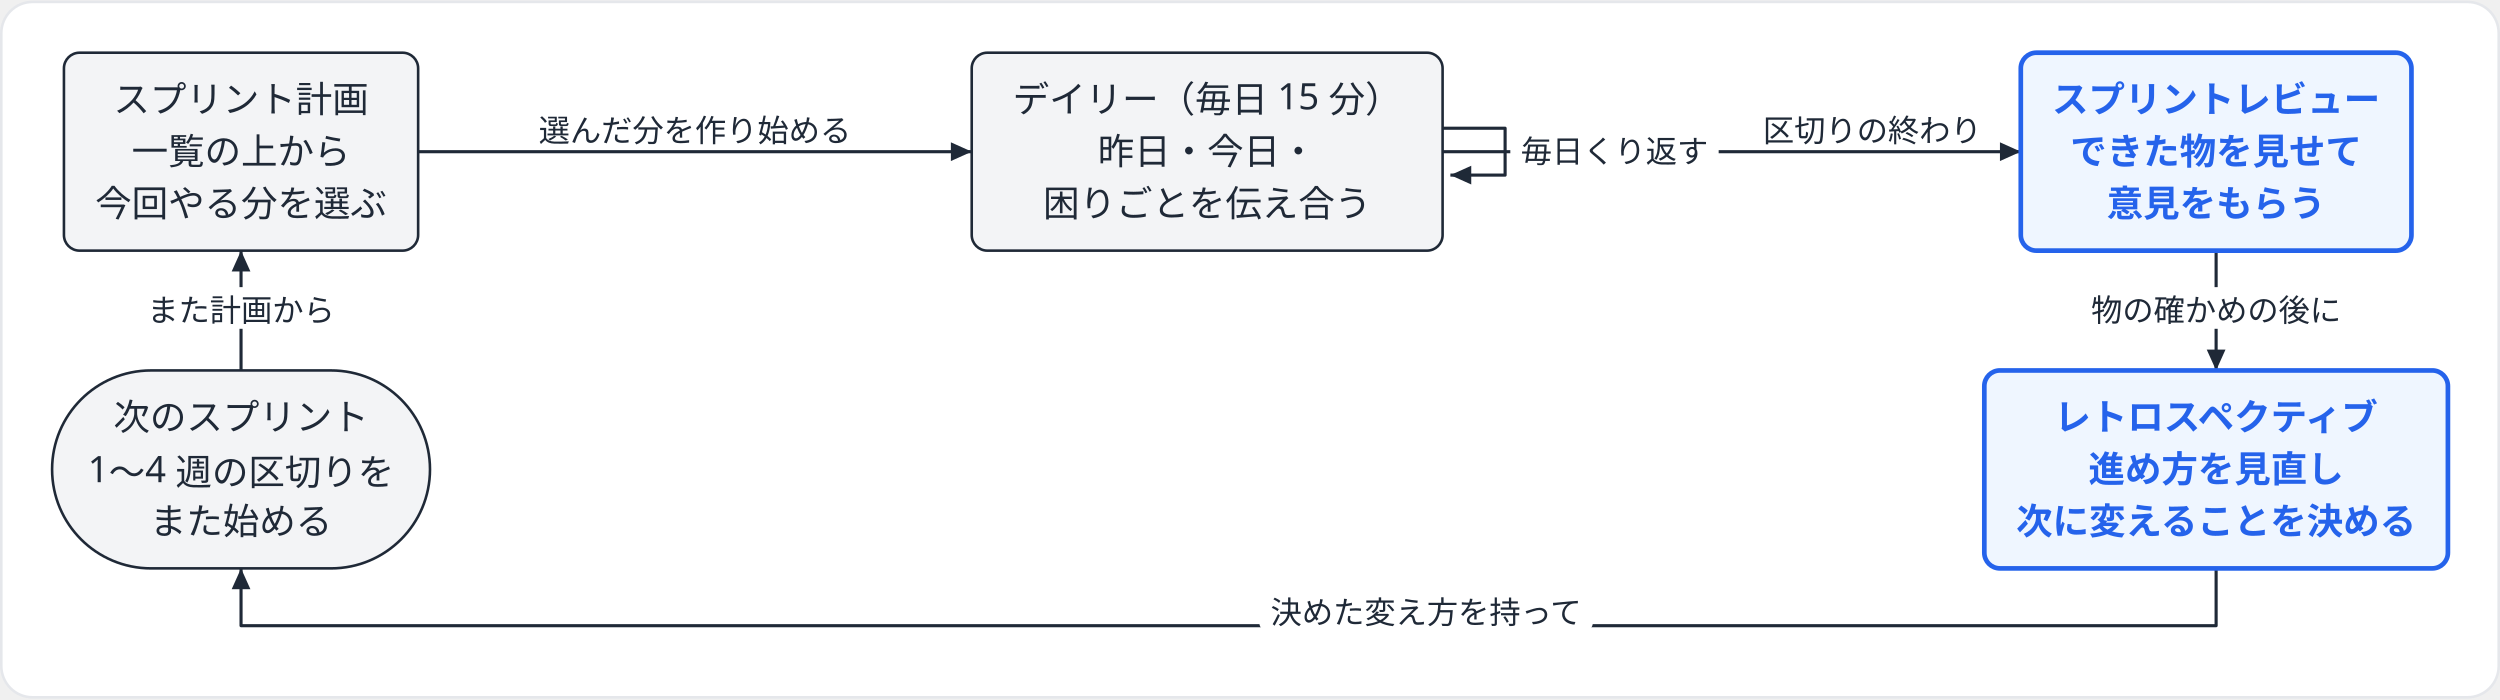
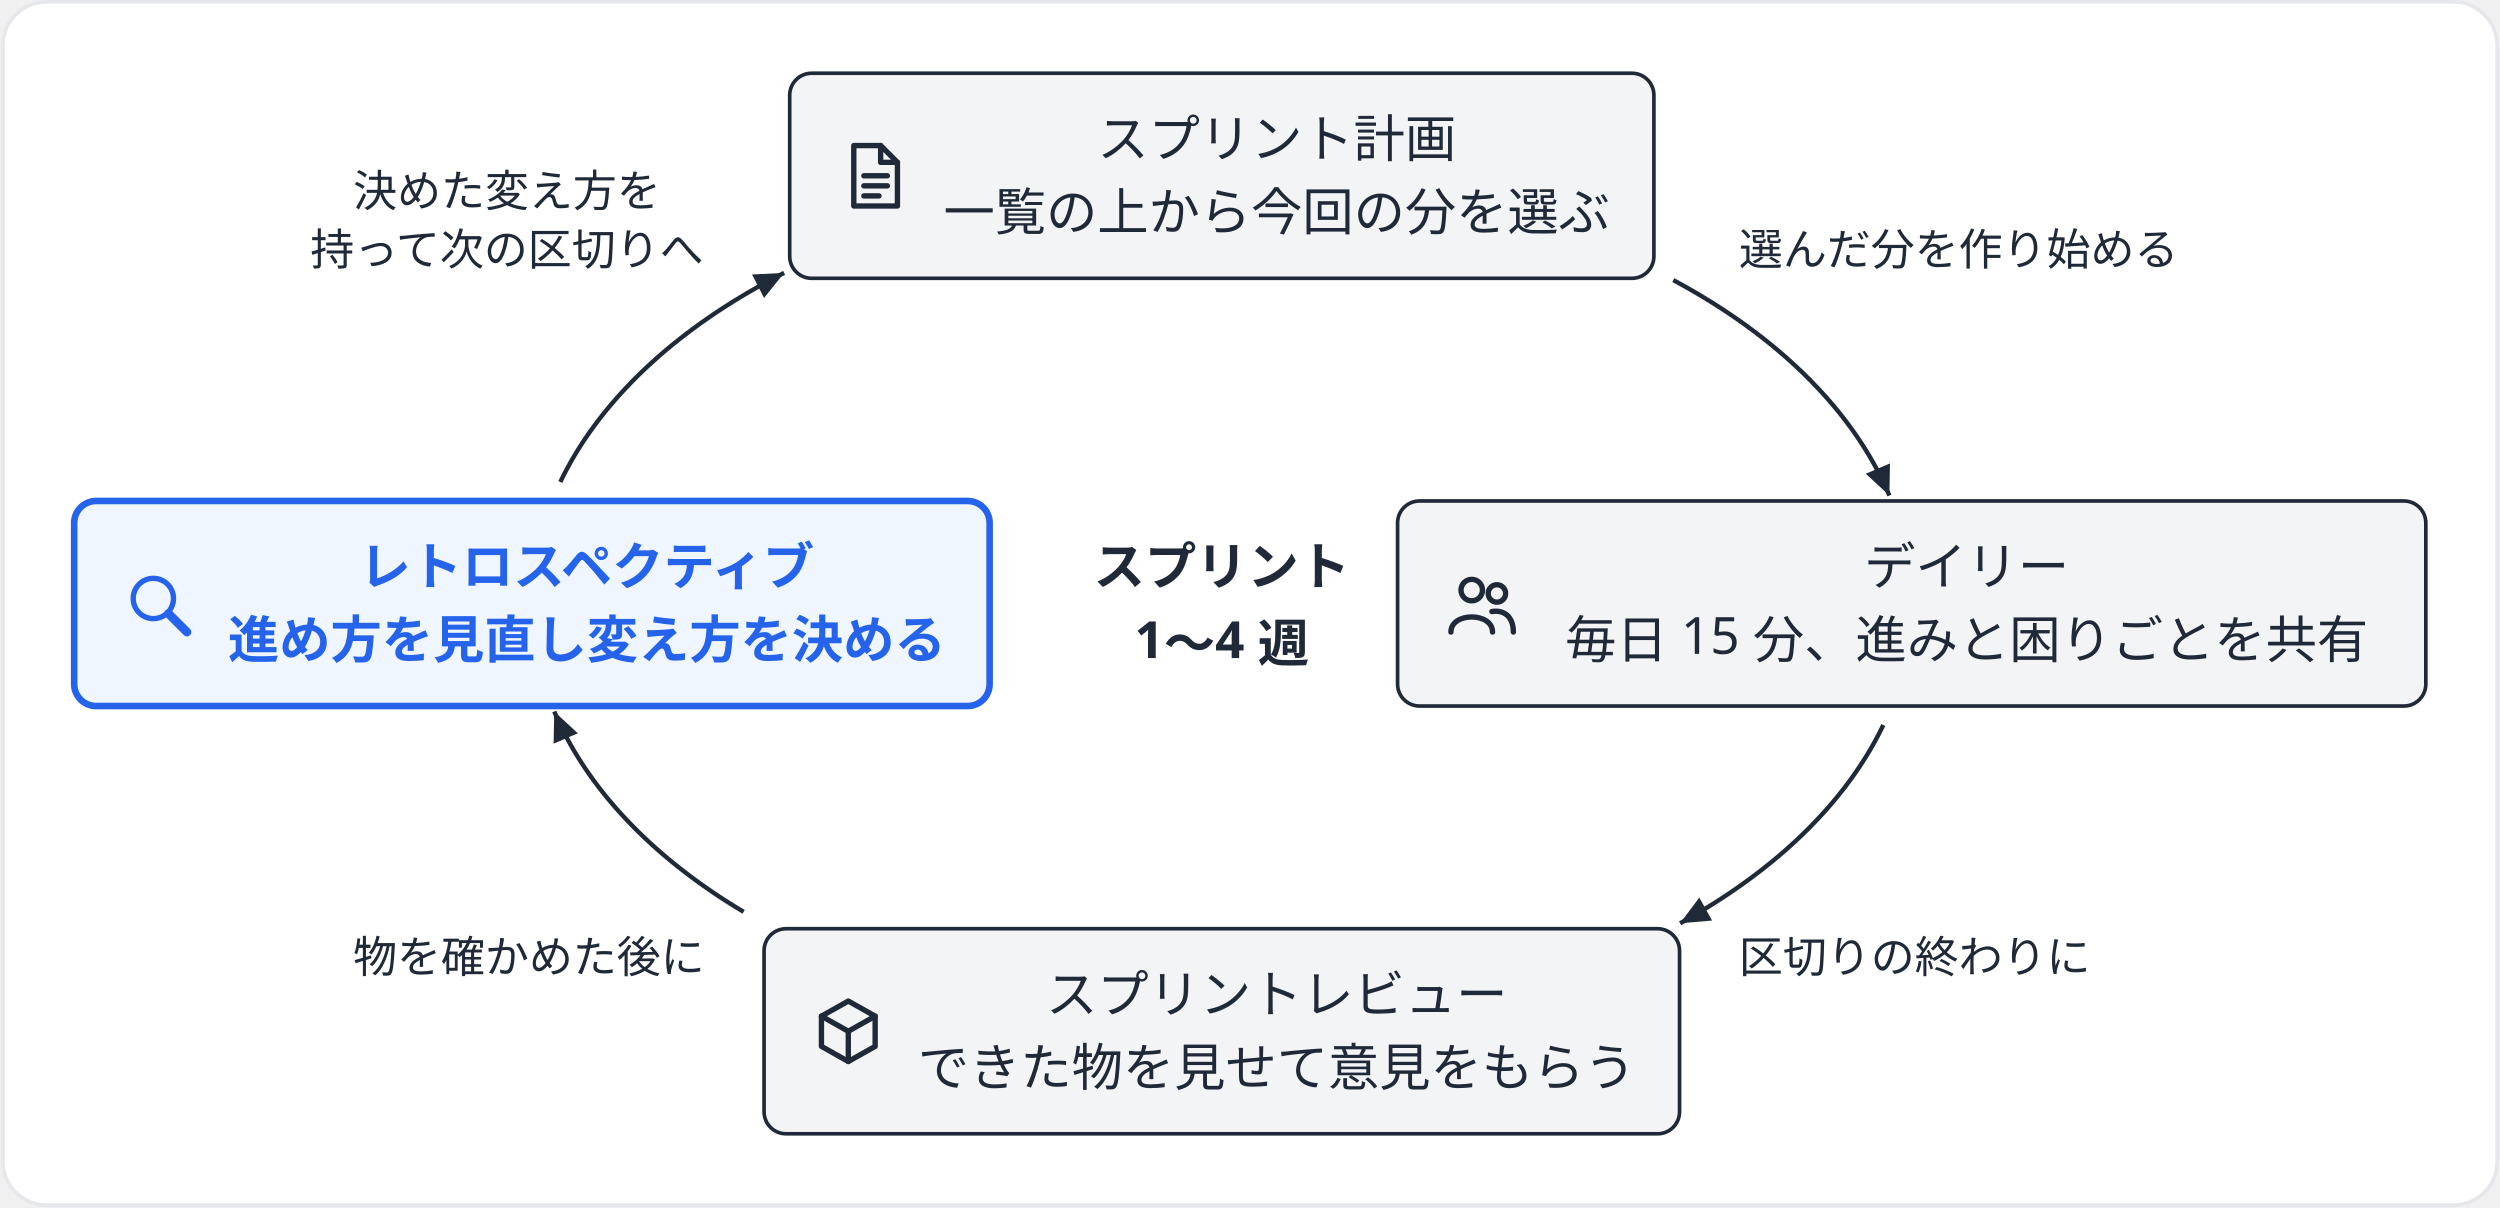
- <svg xmlns="http://www.w3.org/2000/svg" width="640" height="179" viewBox="0 0 959.9 268">
-   <rect x="0.5" y="0.5" width="958.9" height="267" rx="12" fill="#ffffff" stroke="#e5e7eb" stroke-width="1" />
+ <svg xmlns="http://www.w3.org/2000/svg" width="640" height="309" viewBox="0 0 682.2 329.62">
+   <rect x="0.5" y="0.5" width="681.2" height="328.62" rx="12" fill="#ffffff" stroke="#e5e7eb" stroke-width="1" />
  <g transform="translate(20 20)">
-     <polyline points="140.55,38 353.1,38" fill="none" stroke="#1f2937" stroke-width="1.2" stroke-linejoin="round" />
-     <polygon points="353.1,38 345.1,41.6 345.1,34.4" fill="#1f2937" />
-     <polyline points="533.9,29 557.9,29 557.9,47 536.9,47" fill="none" stroke="#1f2937" stroke-width="1.2" stroke-linejoin="round" />
-     <polygon points="536.9,47 544.9,43.4 544.9,50.6" fill="#1f2937" />
-     <polyline points="533.9,38 755.9,38" fill="none" stroke="#1f2937" stroke-width="1.2" stroke-linejoin="round" />
-     <polygon points="755.9,38 747.9,41.6 747.9,34.4" fill="#1f2937" />
-     <polyline points="830.9,76 830.9,122" fill="none" stroke="#1f2937" stroke-width="1.2" stroke-linejoin="round" />
-     <polygon points="830.9,122 827.3,114 834.5,114" fill="#1f2937" />
-     <polyline points="830.9,198 830.9,220 72.55,220 72.55,198" fill="none" stroke="#1f2937" stroke-width="1.2" stroke-linejoin="round" />
-     <polygon points="72.55,198 76.15,206 68.95,206" fill="#1f2937" />
-     <polyline points="72.55,122 72.55,76" fill="none" stroke="#1f2937" stroke-width="1.2" stroke-linejoin="round" />
-     <polygon points="72.55,76 76.15,84 68.95,84" fill="#1f2937" />
-     <rect x="4.55" y="0" width="136" height="76" rx="6" fill="#f3f4f6" stroke="#1f2937" stroke-width="1" />
-     <text x="72.55" y="22.9" font-family="Hiragino Sans, Hiragino Kaku Gothic ProN, Noto Sans JP, Yu Gothic, Meiryo, sans-serif" font-size="14" fill="#1f2937" text-anchor="middle">スプリント計画</text>
-     <text x="72.55" y="42.9" font-family="Hiragino Sans, Hiragino Kaku Gothic ProN, Noto Sans JP, Yu Gothic, Meiryo, sans-serif" font-size="14" fill="#1f2937" text-anchor="middle">一覧の上から</text>
-     <text x="72.55" y="62.9" font-family="Hiragino Sans, Hiragino Kaku Gothic ProN, Noto Sans JP, Yu Gothic, Meiryo, sans-serif" font-size="14" fill="#1f2937" text-anchor="middle">今回やる分を選ぶ</text>
-     <rect x="353.1" y="0" width="180.8" height="76" rx="6" fill="#f3f4f6" stroke="#1f2937" stroke-width="1" />
-     <text x="443.5" y="22.9" font-family="Hiragino Sans, Hiragino Kaku Gothic ProN, Noto Sans JP, Yu Gothic, Meiryo, sans-serif" font-size="14" fill="#1f2937" text-anchor="middle">デイリー（毎日 15 分）</text>
-     <text x="443.5" y="42.9" font-family="Hiragino Sans, Hiragino Kaku Gothic ProN, Noto Sans JP, Yu Gothic, Meiryo, sans-serif" font-size="14" fill="#1f2937" text-anchor="middle">昨日・今日・</text>
-     <text x="443.5" y="62.9" font-family="Hiragino Sans, Hiragino Kaku Gothic ProN, Noto Sans JP, Yu Gothic, Meiryo, sans-serif" font-size="14" fill="#1f2937" text-anchor="middle">困りごとを伝え合う</text>
-     <rect x="755.9" y="0" width="150" height="76" rx="6" fill="#eff6ff" stroke="#2563eb" stroke-width="1.8" />
-     <text x="830.9" y="22.9" font-family="Hiragino Sans, Hiragino Kaku Gothic ProN, Noto Sans JP, Yu Gothic, Meiryo, sans-serif" font-size="14" fill="#2563eb" text-anchor="middle" font-weight="600">スプリントレビュー</text>
-     <text x="830.9" y="42.9" font-family="Hiragino Sans, Hiragino Kaku Gothic ProN, Noto Sans JP, Yu Gothic, Meiryo, sans-serif" font-size="14" fill="#2563eb" text-anchor="middle" font-weight="600">できた物を見せて</text>
-     <text x="830.9" y="62.9" font-family="Hiragino Sans, Hiragino Kaku Gothic ProN, Noto Sans JP, Yu Gothic, Meiryo, sans-serif" font-size="14" fill="#2563eb" text-anchor="middle" font-weight="600">意見をもらう</text>
-     <rect x="741.9" y="122" width="178" height="76" rx="6" fill="#eff6ff" stroke="#2563eb" stroke-width="1.8" />
-     <text x="830.9" y="144.9" font-family="Hiragino Sans, Hiragino Kaku Gothic ProN, Noto Sans JP, Yu Gothic, Meiryo, sans-serif" font-size="14" fill="#2563eb" text-anchor="middle" font-weight="600">レトロスペクティブ</text>
-     <text x="830.9" y="164.9" font-family="Hiragino Sans, Hiragino Kaku Gothic ProN, Noto Sans JP, Yu Gothic, Meiryo, sans-serif" font-size="14" fill="#2563eb" text-anchor="middle" font-weight="600">進め方を見直し</text>
-     <text x="830.9" y="184.9" font-family="Hiragino Sans, Hiragino Kaku Gothic ProN, Noto Sans JP, Yu Gothic, Meiryo, sans-serif" font-size="14" fill="#2563eb" text-anchor="middle" font-weight="600">次に変えることを決める</text>
-     <rect x="0" y="122" width="145.1" height="76" rx="38" fill="#f3f4f6" stroke="#1f2937" stroke-width="1" />
-     <text x="72.55" y="144.9" font-family="Hiragino Sans, Hiragino Kaku Gothic ProN, Noto Sans JP, Yu Gothic, Meiryo, sans-serif" font-size="14" fill="#1f2937" text-anchor="middle">次のスプリント</text>
-     <text x="72.55" y="164.9" font-family="Hiragino Sans, Hiragino Kaku Gothic ProN, Noto Sans JP, Yu Gothic, Meiryo, sans-serif" font-size="14" fill="#1f2937" text-anchor="middle">1〜4 週の区切りを</text>
-     <text x="72.55" y="184.9" font-family="Hiragino Sans, Hiragino Kaku Gothic ProN, Noto Sans JP, Yu Gothic, Meiryo, sans-serif" font-size="14" fill="#1f2937" text-anchor="middle">また始める</text>
-     <rect x="179.53" y="21" width="134.6" height="16" rx="3" fill="#ffffff" />
-     <text x="246.83" y="34.2" font-family="Hiragino Sans, Hiragino Kaku Gothic ProN, Noto Sans JP, Yu Gothic, Meiryo, sans-serif" font-size="12" fill="#1f2937" text-anchor="middle">選んだ分を
- 作り始める</text>
-     <rect x="559.9" y="29" width="80" height="16" rx="3" fill="#ffffff" />
-     <text x="599.9" y="42.2" font-family="Hiragino Sans, Hiragino Kaku Gothic ProN, Noto Sans JP, Yu Gothic, Meiryo, sans-serif" font-size="12" fill="#1f2937" text-anchor="middle">毎日くり返す</text>
-     <rect x="652.9" y="21" width="92" height="16" rx="3" fill="#ffffff" />
-     <text x="698.9" y="34.2" font-family="Hiragino Sans, Hiragino Kaku Gothic ProN, Noto Sans JP, Yu Gothic, Meiryo, sans-serif" font-size="12" fill="#1f2937" text-anchor="middle">区切りの終わり</text>
-     <rect x="778.9" y="90" width="104" height="16" rx="3" fill="#ffffff" />
-     <text x="830.9" y="103.2" font-family="Hiragino Sans, Hiragino Kaku Gothic ProN, Noto Sans JP, Yu Gothic, Meiryo, sans-serif" font-size="12" fill="#1f2937" text-anchor="middle">物の確かめの後に</text>
-     <rect x="463.56" y="206" width="128" height="16" rx="3" fill="#ffffff" />
-     <text x="527.56" y="219.2" font-family="Hiragino Sans, Hiragino Kaku Gothic ProN, Noto Sans JP, Yu Gothic, Meiryo, sans-serif" font-size="12" fill="#1f2937" text-anchor="middle">決めた変え方を持って</text>
-     <rect x="32.55" y="90" width="80" height="16" rx="3" fill="#ffffff" />
-     <text x="72.55" y="103.2" font-family="Hiragino Sans, Hiragino Kaku Gothic ProN, Noto Sans JP, Yu Gothic, Meiryo, sans-serif" font-size="12" fill="#1f2937" text-anchor="middle">また計画から</text>
+     <g transform="translate(313.4 144.81)">
+       <polyline points="123.29,-88.32 124.22,-87.82 125.15,-87.31 126.06,-86.81 126.98,-86.29 127.89,-85.77 128.79,-85.25 129.69,-84.73 130.58,-84.2 131.46,-83.67 132.34,-83.13 133.22,-82.6 134.09,-82.05 134.95,-81.51 135.81,-80.96 136.66,-80.41 137.51,-79.85 138.35,-79.29 139.18,-78.73 140.01,-78.16 140.83,-77.59 141.65,-77.02 142.46,-76.44 143.26,-75.86 144.06,-75.28 144.85,-74.69 145.64,-74.1 146.41,-73.51 147.19,-72.91 147.95,-72.32 148.71,-71.71 149.47,-71.11 150.22,-70.5 150.96,-69.89 151.69,-69.28 152.42,-68.66 153.14,-68.04 153.86,-67.42 154.56,-66.79 155.27,-66.16 155.96,-65.53 156.65,-64.9 157.33,-64.26 158.01,-63.62 158.67,-62.98 159.34,-62.33 159.99,-61.68 160.64,-61.03 161.28,-60.38 161.91,-59.72 162.54,-59.06 163.16,-58.4 163.77,-57.74 164.38,-57.07 164.98,-56.41 165.57,-55.74 166.15,-55.06 166.73,-54.39 167.3,-53.71 167.87,-53.03 168.42,-52.35 168.97,-51.66 169.51,-50.98 170.05,-50.29 170.57,-49.6 171.09,-48.9 171.61,-48.21 172.11,-47.51 172.61,-46.81 173.1,-46.11 173.58,-45.41 174.06,-44.7 174.53,-43.99 174.99,-43.28 175.44,-42.57 175.89,-41.86 176.32,-41.15 176.76,-40.43 177.18,-39.71 177.59,-38.99 178,-38.27 178.4,-37.55 178.79,-36.82 179.18,-36.1 179.56,-35.37 179.93,-34.64 180.29,-33.91 180.64,-33.18 180.99,-32.44 181.33,-31.71 181.66,-30.97 181.98,-30.23 182.3,-29.49" fill="none" stroke="#1f2937" stroke-width="1.2" stroke-linejoin="round" />
+       <polygon points="182.3,-29.49 175.85,-35.44 182.47,-38.26" fill="#1f2937" />
+       <polyline points="180.64,33.18 180.29,33.91 179.93,34.64 179.56,35.37 179.18,36.1 178.79,36.82 178.4,37.55 178,38.27 177.59,38.99 177.18,39.71 176.76,40.43 176.32,41.15 175.89,41.86 175.44,42.57 174.99,43.28 174.53,43.99 174.06,44.7 173.58,45.41 173.1,46.11 172.61,46.81 172.11,47.51 171.61,48.21 171.09,48.9 170.57,49.6 170.05,50.29 169.51,50.98 168.97,51.66 168.42,52.35 167.87,53.03 167.3,53.71 166.73,54.39 166.15,55.06 165.57,55.74 164.98,56.41 164.38,57.07 163.77,57.74 163.16,58.4 162.54,59.06 161.91,59.72 161.28,60.38 160.64,61.03 159.99,61.68 159.34,62.33 158.67,62.98 158.01,63.62 157.33,64.26 156.65,64.9 155.96,65.53 155.27,66.16 154.56,66.79 153.86,67.42 153.14,68.04 152.42,68.66 151.69,69.28 150.96,69.89 150.22,70.5 149.47,71.11 148.71,71.71 147.95,72.32 147.19,72.91 146.41,73.51 145.64,74.1 144.85,74.69 144.06,75.28 143.26,75.86 142.46,76.44 141.65,77.02 140.83,77.59 140.01,78.16 139.18,78.73 138.35,79.29 137.51,79.85 136.66,80.41 135.81,80.96 134.95,81.51 134.09,82.05 133.22,82.6 132.34,83.13 131.46,83.67 130.58,84.2 129.69,84.73 128.79,85.25 127.89,85.77 126.98,86.29 126.06,86.81 125.15,87.31" fill="none" stroke="#1f2937" stroke-width="1.2" stroke-linejoin="round" />
+       <polygon points="125.15,87.31 130.4,80.29 133.89,86.58" fill="#1f2937" />
+       <polyline points="-130.58,84.2 -131.46,83.67 -132.34,83.13 -133.22,82.6 -134.09,82.05 -134.95,81.51 -135.81,80.96 -136.66,80.41 -137.51,79.85 -138.35,79.29 -139.18,78.73 -140.01,78.16 -140.83,77.59 -141.65,77.02 -142.46,76.44 -143.26,75.86 -144.06,75.28 -144.85,74.69 -145.64,74.1 -146.41,73.51 -147.19,72.91 -147.95,72.32 -148.71,71.71 -149.47,71.11 -150.22,70.5 -150.96,69.89 -151.69,69.28 -152.42,68.66 -153.14,68.04 -153.86,67.42 -154.56,66.79 -155.27,66.16 -155.96,65.53 -156.65,64.9 -157.33,64.26 -158.01,63.62 -158.67,62.98 -159.34,62.33 -159.99,61.68 -160.64,61.03 -161.28,60.38 -161.91,59.72 -162.54,59.06 -163.16,58.4 -163.77,57.74 -164.38,57.07 -164.98,56.41 -165.57,55.74 -166.15,55.06 -166.73,54.39 -167.3,53.71 -167.87,53.03 -168.42,52.35 -168.97,51.66 -169.51,50.98 -170.05,50.29 -170.57,49.6 -171.09,48.9 -171.61,48.21 -172.11,47.51 -172.61,46.81 -173.1,46.11 -173.58,45.41 -174.06,44.7 -174.53,43.99 -174.99,43.28 -175.44,42.57 -175.89,41.86 -176.32,41.15 -176.76,40.43 -177.18,39.71 -177.59,38.99 -178,38.27 -178.4,37.55 -178.79,36.82 -179.18,36.1 -179.56,35.37 -179.93,34.64 -180.29,33.91 -180.64,33.18 -180.99,32.44 -181.33,31.71 -181.66,30.97 -181.98,30.23 -182.3,29.49" fill="none" stroke="#1f2937" stroke-width="1.2" stroke-linejoin="round" />
+       <polygon points="-182.3,29.49 -175.85,35.44 -182.47,38.26" fill="#1f2937" />
+       <polyline points="-180.64,-33.18 -180.29,-33.91 -179.93,-34.64 -179.56,-35.37 -179.18,-36.1 -178.79,-36.82 -178.4,-37.55 -178,-38.27 -177.59,-38.99 -177.18,-39.71 -176.76,-40.43 -176.32,-41.15 -175.89,-41.86 -175.44,-42.57 -174.99,-43.28 -174.53,-43.99 -174.06,-44.7 -173.58,-45.41 -173.1,-46.11 -172.61,-46.81 -172.11,-47.51 -171.61,-48.21 -171.09,-48.9 -170.57,-49.6 -170.05,-50.29 -169.51,-50.98 -168.97,-51.66 -168.42,-52.35 -167.87,-53.03 -167.3,-53.71 -166.73,-54.39 -166.15,-55.06 -165.57,-55.74 -164.98,-56.41 -164.38,-57.07 -163.77,-57.74 -163.16,-58.4 -162.54,-59.06 -161.91,-59.72 -161.28,-60.38 -160.64,-61.03 -159.99,-61.68 -159.34,-62.33 -158.67,-62.98 -158.01,-63.62 -157.33,-64.26 -156.65,-64.9 -155.96,-65.53 -155.27,-66.16 -154.56,-66.79 -153.86,-67.42 -153.14,-68.04 -152.42,-68.66 -151.69,-69.28 -150.96,-69.89 -150.22,-70.5 -149.47,-71.11 -148.71,-71.71 -147.95,-72.32 -147.19,-72.91 -146.41,-73.51 -145.64,-74.1 -144.85,-74.69 -144.06,-75.28 -143.26,-75.86 -142.46,-76.44 -141.65,-77.02 -140.83,-77.59 -140.01,-78.16 -139.18,-78.73 -138.35,-79.29 -137.51,-79.85 -136.66,-80.41 -135.81,-80.96 -134.95,-81.51 -134.09,-82.05 -133.22,-82.6 -132.34,-83.13 -131.46,-83.67 -130.58,-84.2 -129.69,-84.73 -128.79,-85.25 -127.89,-85.77 -126.98,-86.29 -126.06,-86.81 -125.15,-87.31 -124.22,-87.82 -123.29,-88.32 -122.36,-88.82 -121.42,-89.32 -120.47,-89.81 -119.52,-90.29" fill="none" stroke="#1f2937" stroke-width="1.2" stroke-linejoin="round" />
+       <polygon points="-119.52,-90.29 -125,-83.44 -128.28,-89.85" fill="#1f2937" />
+       <rect x="-118" y="-144.81" width="236" height="56" rx="6" fill="#f3f4f6" stroke="#1f2937" stroke-width="1" />
+       <g transform="translate(-106 -127.81) scale(0.9167)" fill="none" stroke="#1f2937" stroke-width="1.6" stroke-linecap="round" stroke-linejoin="round">
+         <path d="M6 3 H14 L19 8 V21 H6 Z" />
+         <path d="M14 3 V8 H19" />
+         <path d="M9 12 H16 M9 15 H16 M9 18 H13.5" />
+       </g>
+       <text x="15" y="-121.91" font-family="Hiragino Sans, Hiragino Kaku Gothic ProN, Noto Sans JP, Yu Gothic, Meiryo, sans-serif" font-size="14" fill="#1f2937" text-anchor="middle">スプリント計画</text>
+       <text x="15" y="-101.91" font-family="Hiragino Sans, Hiragino Kaku Gothic ProN, Noto Sans JP, Yu Gothic, Meiryo, sans-serif" font-size="14" fill="#1f2937" text-anchor="middle">一覧の上から今回の分を選ぶ</text>
+       <rect x="48" y="-28" width="280.8" height="56" rx="6" fill="#f3f4f6" stroke="#1f2937" stroke-width="1" />
+       <g transform="translate(60 -11) scale(0.9167)" fill="none" stroke="#1f2937" stroke-width="1.6" stroke-linecap="round" stroke-linejoin="round">
+         <circle cx="9" cy="8" r="3.2" />
+         <circle cx="16.5" cy="9" r="2.6" />
+         <path d="M2.8 20.5 C2.8 14.5 15.2 14.5 15.2 20.5" />
+         <path d="M15 14.4 C18.5 13.8 21.4 15.8 21.4 20.5" />
+       </g>
+       <text x="203.4" y="-5.1" font-family="Hiragino Sans, Hiragino Kaku Gothic ProN, Noto Sans JP, Yu Gothic, Meiryo, sans-serif" font-size="14" fill="#1f2937" text-anchor="middle">デイリー</text>
+       <text x="203.4" y="14.9" font-family="Hiragino Sans, Hiragino Kaku Gothic ProN, Noto Sans JP, Yu Gothic, Meiryo, sans-serif" font-size="14" fill="#1f2937" text-anchor="middle">毎日 15 分、進みと困りごとを共有</text>
+       <rect x="-125" y="88.81" width="250" height="56" rx="6" fill="#f3f4f6" stroke="#1f2937" stroke-width="1" />
+       <g transform="translate(-113 105.81) scale(0.9167)" fill="none" stroke="#1f2937" stroke-width="1.6" stroke-linecap="round" stroke-linejoin="round">
+         <path d="M12 3 L20 7.5 V16.5 L12 21 L4 16.5 V7.5 Z" />
+         <path d="M4 7.5 L12 12 L20 7.5 M12 12 V21" />
+       </g>
+       <text x="15" y="111.71" font-family="Hiragino Sans, Hiragino Kaku Gothic ProN, Noto Sans JP, Yu Gothic, Meiryo, sans-serif" font-size="14" fill="#1f2937" text-anchor="middle">スプリントレビュー</text>
+       <text x="15" y="131.71" font-family="Hiragino Sans, Hiragino Kaku Gothic ProN, Noto Sans JP, Yu Gothic, Meiryo, sans-serif" font-size="14" fill="#1f2937" text-anchor="middle">できた物を見せて意見をもらう</text>
+       <rect x="-313.4" y="-28" width="250" height="56" rx="6" fill="#eff6ff" stroke="#2563eb" stroke-width="1.8" />
+       <g transform="translate(-301.4 -11) scale(0.9167)" fill="none" stroke="#2563eb" stroke-width="1.6" stroke-linecap="round" stroke-linejoin="round">
+         <circle cx="10.5" cy="10.5" r="6" />
+         <path d="M15 15 L20.5 20.5" stroke-width="2.6" />
+       </g>
+       <text x="-173.4" y="-5.1" font-family="Hiragino Sans, Hiragino Kaku Gothic ProN, Noto Sans JP, Yu Gothic, Meiryo, sans-serif" font-size="14" fill="#2563eb" text-anchor="middle" font-weight="600">レトロスペクティブ</text>
+       <text x="-173.4" y="14.9" font-family="Hiragino Sans, Hiragino Kaku Gothic ProN, Noto Sans JP, Yu Gothic, Meiryo, sans-serif" font-size="14" fill="#2563eb" text-anchor="middle" font-weight="600">進め方を見直し変え方を決める</text>
+       <text x="201.22" y="-92.4" font-family="Hiragino Sans, Hiragino Kaku Gothic ProN, Noto Sans JP, Yu Gothic, Meiryo, sans-serif" font-size="12" fill="#1f2937" text-anchor="middle">選んだ分を作り始める</text>
+       <text x="189.22" y="100.8" font-family="Hiragino Sans, Hiragino Kaku Gothic ProN, Noto Sans JP, Yu Gothic, Meiryo, sans-serif" font-size="12" fill="#1f2937" text-anchor="middle">区切りの終わりに</text>
+       <text x="-189.22" y="100.8" font-family="Hiragino Sans, Hiragino Kaku Gothic ProN, Noto Sans JP, Yu Gothic, Meiryo, sans-serif" font-size="12" fill="#1f2937" text-anchor="middle">物を確かめた後に</text>
+       <text x="-195.22" y="-108.4" font-family="Hiragino Sans, Hiragino Kaku Gothic ProN, Noto Sans JP, Yu Gothic, Meiryo, sans-serif" font-size="12" fill="#1f2937" text-anchor="middle">決めた変え方を</text>
+       <text x="-195.22" y="-92.4" font-family="Hiragino Sans, Hiragino Kaku Gothic ProN, Noto Sans JP, Yu Gothic, Meiryo, sans-serif" font-size="12" fill="#1f2937" text-anchor="middle">持って次の区切りへ</text>
+       <text x="0" y="-5.1" font-family="Hiragino Sans, Hiragino Kaku Gothic ProN, Noto Sans JP, Yu Gothic, Meiryo, sans-serif" font-size="14" fill="#1f2937" text-anchor="middle" font-weight="600">スプリント</text>
+       <text x="0" y="14.9" font-family="Hiragino Sans, Hiragino Kaku Gothic ProN, Noto Sans JP, Yu Gothic, Meiryo, sans-serif" font-size="14" fill="#1f2937" text-anchor="middle" font-weight="600">1〜4 週</text>
+     </g>
  </g>
</svg>
